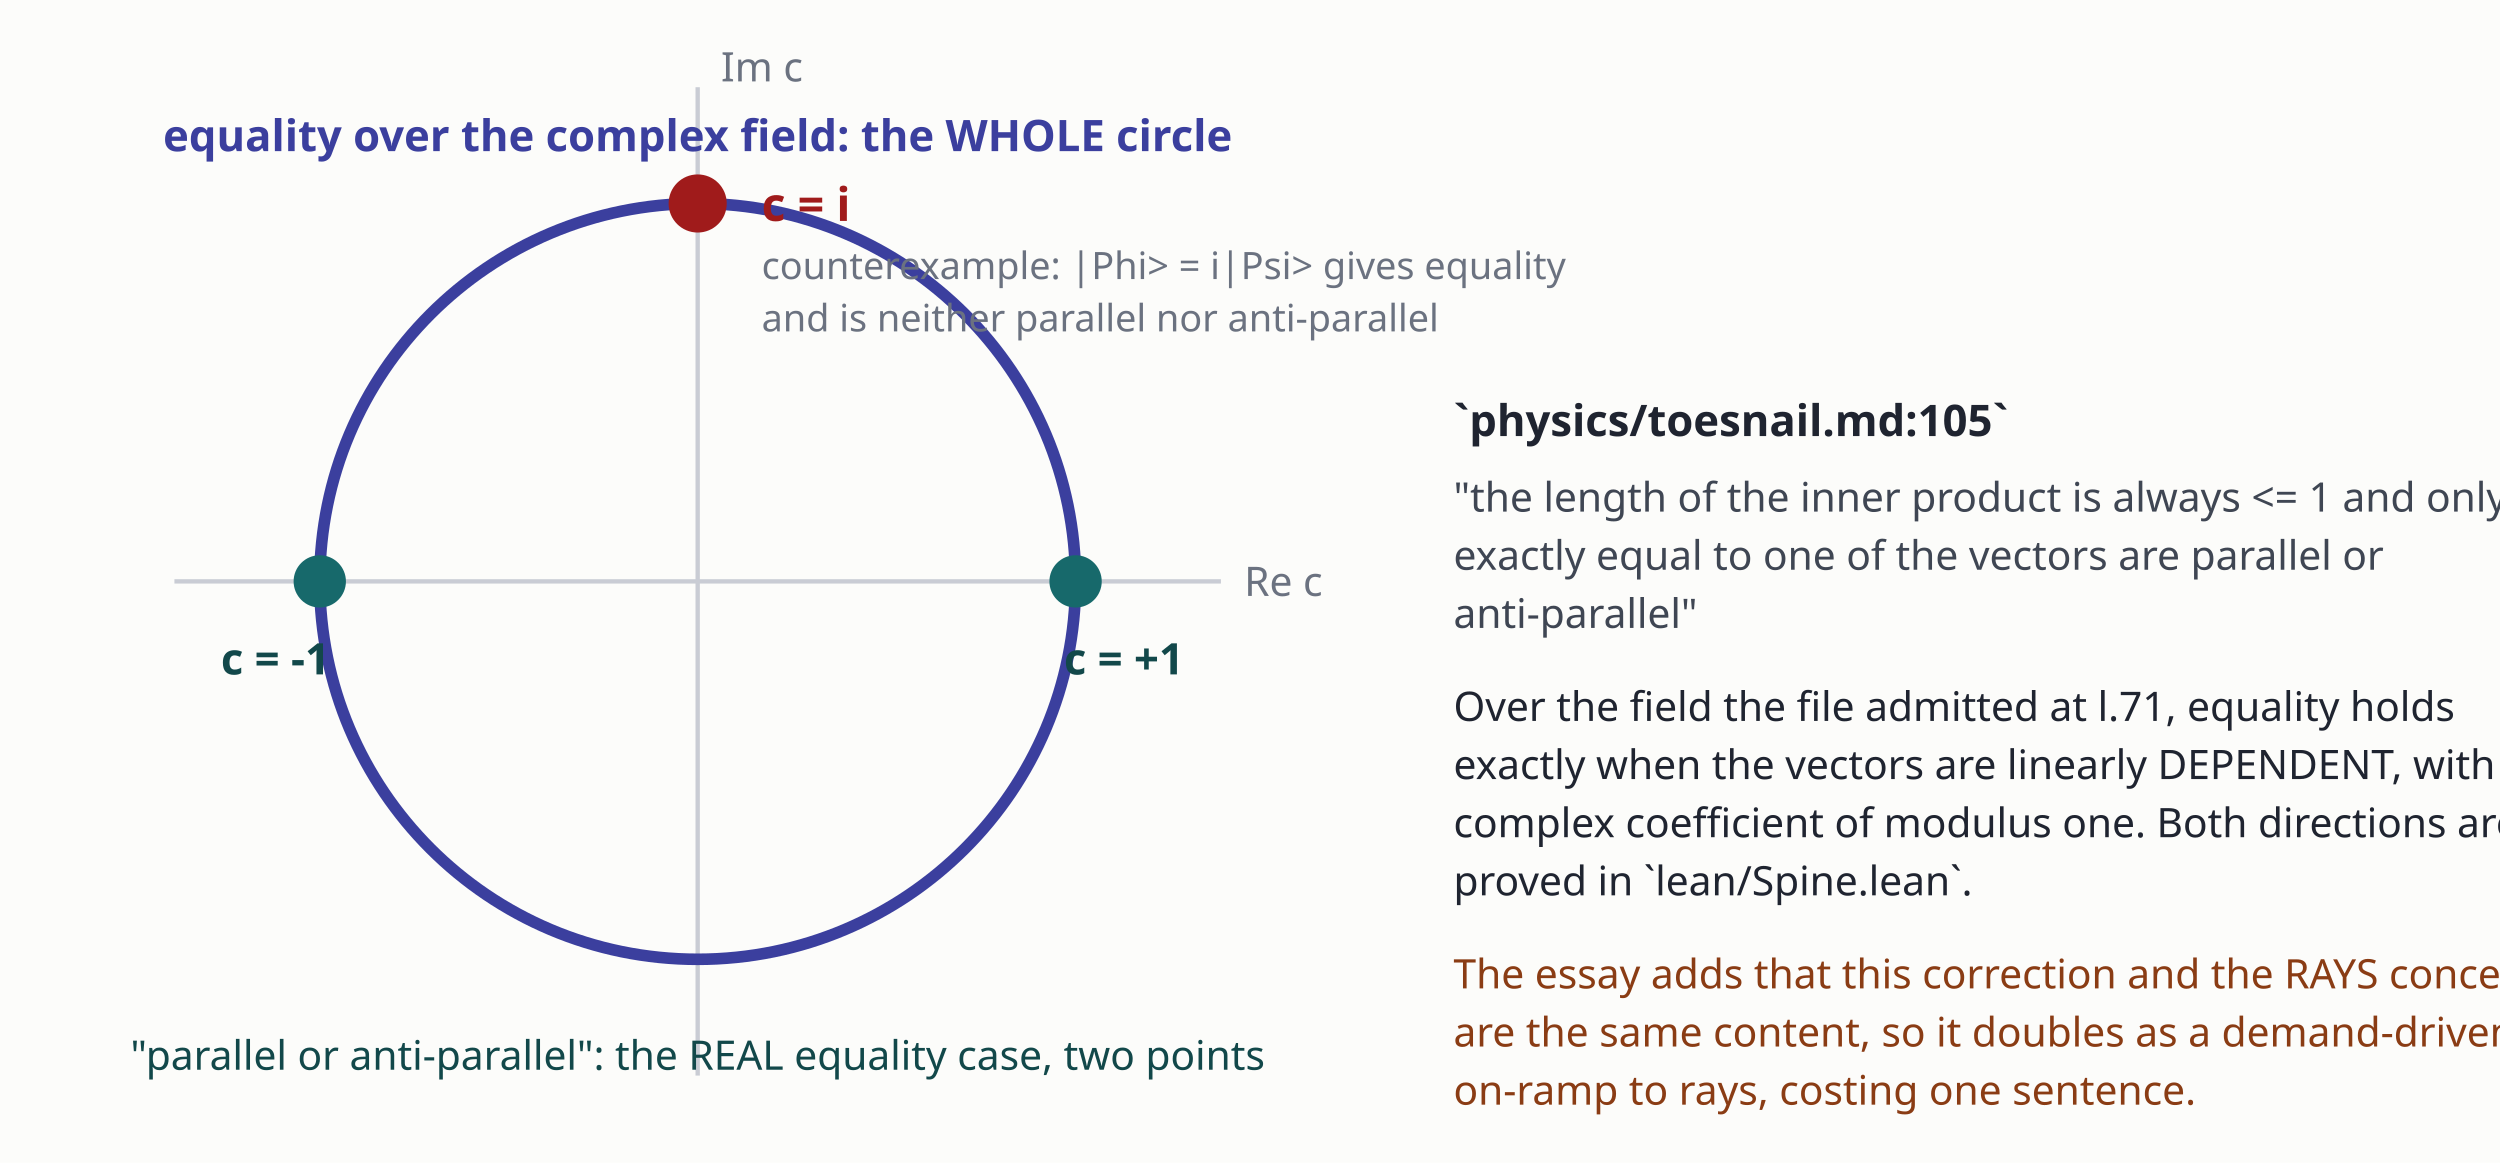
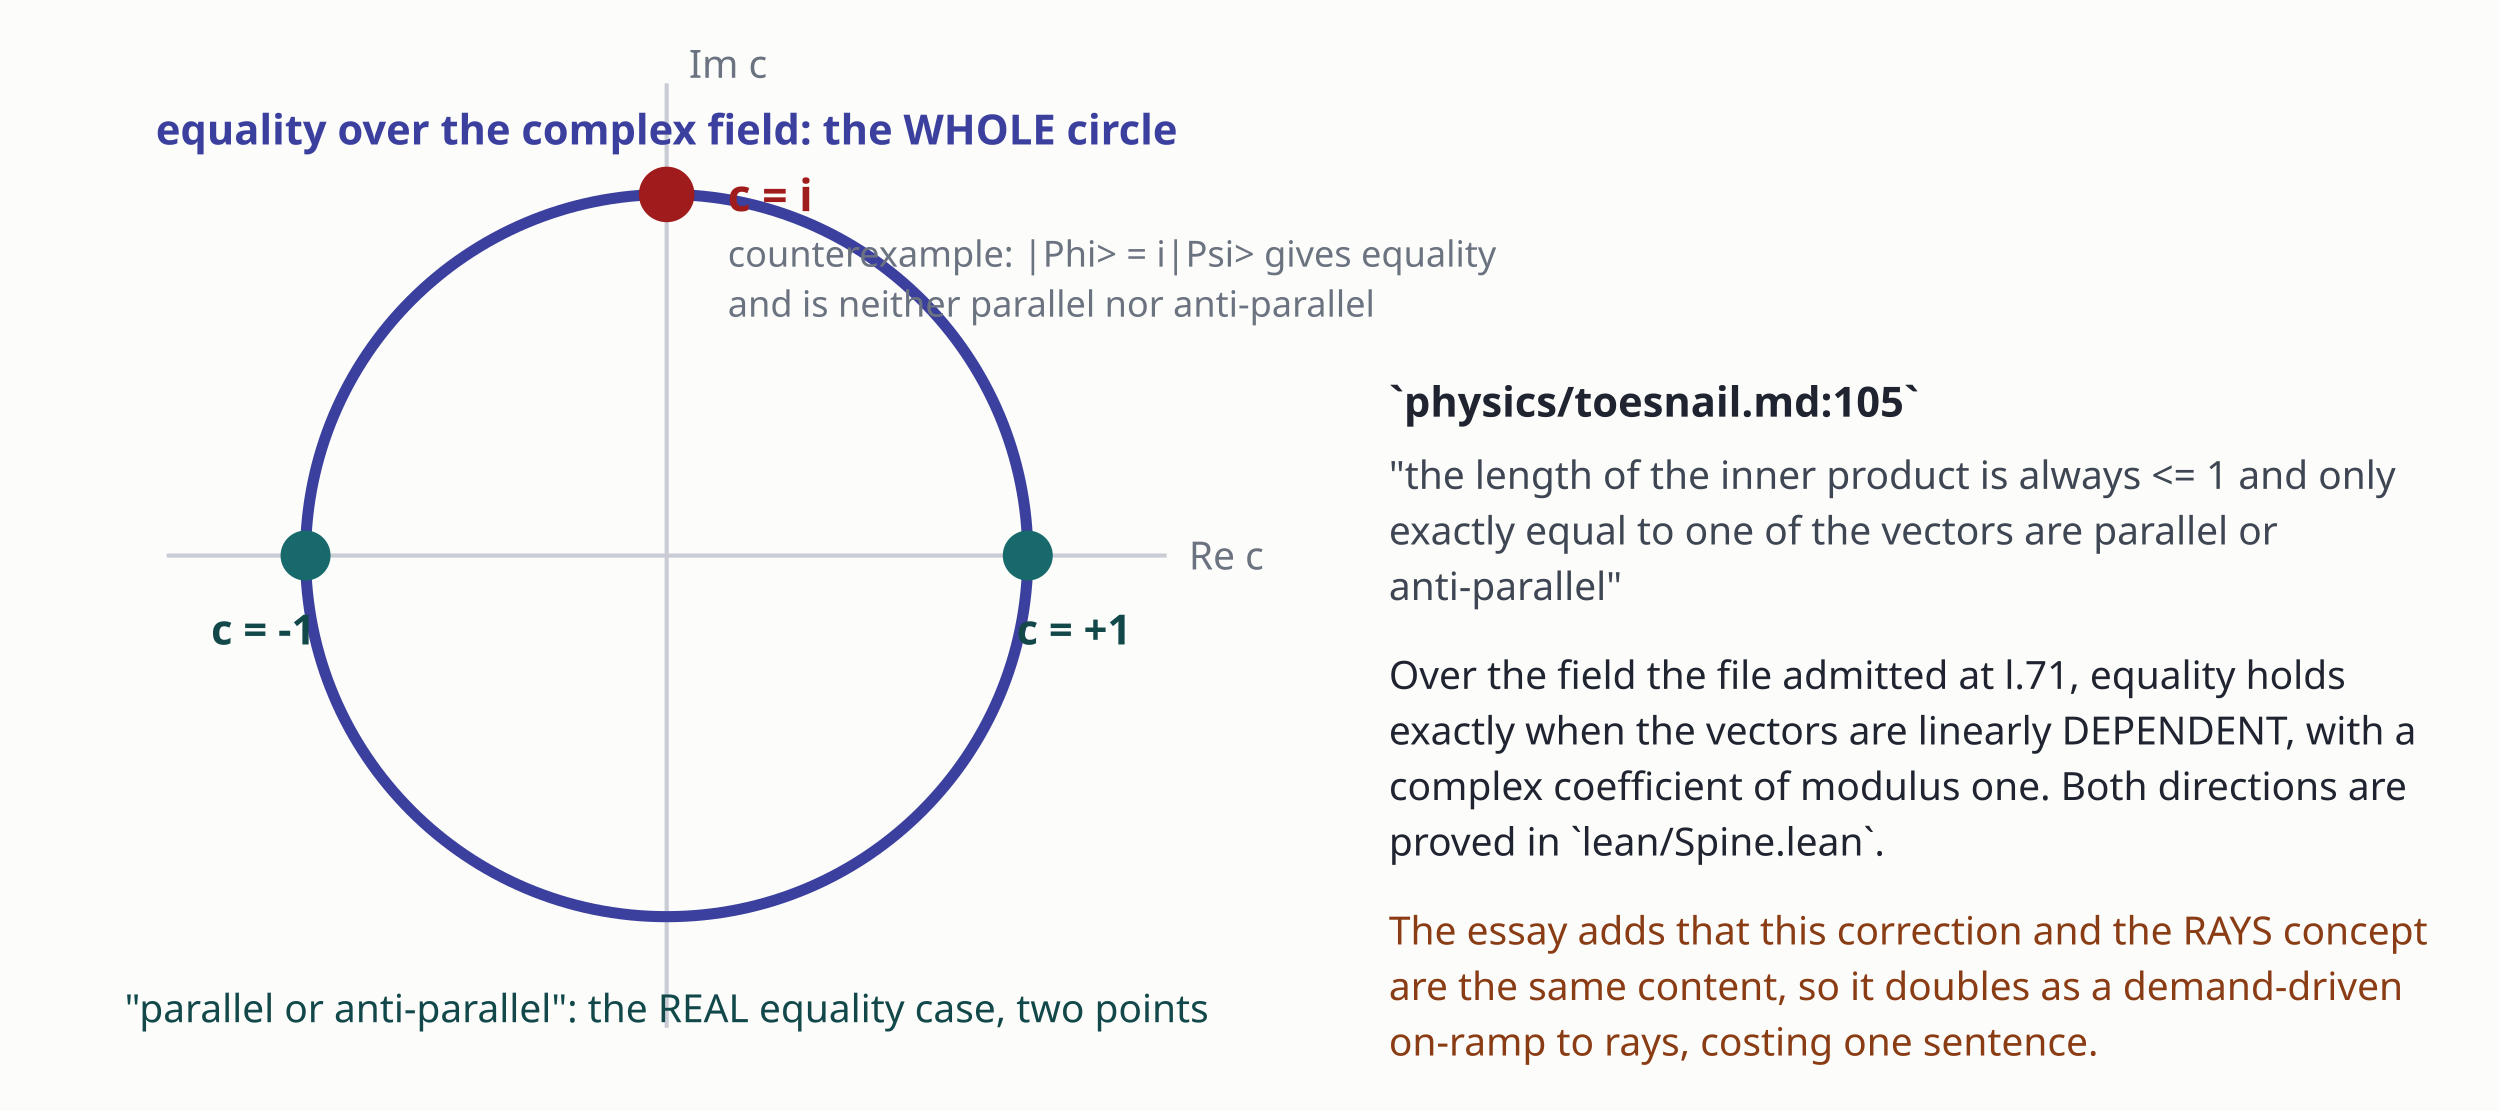
- <svg xmlns="http://www.w3.org/2000/svg" viewBox="0 0 860 400" style="min-width:700px" role="img">
-   <rect x="0" y="0" width="860" height="400" fill="#fcfcfa" />
+ <svg xmlns="http://www.w3.org/2000/svg" viewBox="0 0 900 400" style="min-width:700px" role="img">
+   <rect x="0" y="0" width="900" height="400" fill="#fcfcfa" />
  <g font-family="system-ui, sans-serif" fill="#1f2430">
    <g stroke="#c9ccd4" stroke-width="1.5">
      <line x1="60" y1="200" x2="420" y2="200" />
      <line x1="240" y1="30" x2="240" y2="370" />
    </g>
    <text x="428" y="205" font-size="14" fill="#6b7280">Re c</text>
    <text x="248" y="28" font-size="14" fill="#6b7280">Im c</text>
    <circle cx="240" cy="200" r="130" fill="none" stroke="#3b3f9e" stroke-width="4" />
    <text x="240" y="52" font-size="15" font-weight="700" fill="#3b3f9e" text-anchor="middle">equality over the complex field: the WHOLE circle</text>
    <g fill="#17696b">
      <circle cx="370" cy="200" r="9" />
      <circle cx="110" cy="200" r="9" />
    </g>
    <g font-size="15" fill="#12484a" font-weight="700">
      <text x="366" y="232">c = +1</text>
      <text x="76" y="232">c = -1</text>
    </g>
    <text x="240" y="368" font-size="14" fill="#12484a" text-anchor="middle">"parallel or anti-parallel": the REAL equality case, two points</text>
    <g>
      <circle cx="240" cy="70" r="10" fill="#a01b1b" />
      <text x="262" y="76" font-size="16" font-weight="700" fill="#a01b1b">c = i</text>
      <text x="262" y="96" font-size="13" fill="#6b7280">counterexample: |Phi&gt; = i|Psi&gt; gives equality</text>
      <text x="262" y="114" font-size="13" fill="#6b7280">and is neither parallel nor anti-parallel</text>
    </g>
    <g font-size="15">
      <text x="500" y="150" font-weight="700">`physics/toesnail.md:105`</text>
      <text x="500" y="176" font-size="14" fill="#3f4653">"the length of the inner product is always &lt;= 1 and only</text>
      <text x="500" y="196" font-size="14" fill="#3f4653">exactly equal to one of the vectors are parallel or</text>
      <text x="500" y="216" font-size="14" fill="#3f4653">anti-parallel"</text>
      <text x="500" y="248" font-size="14">Over the field the file admitted at l.71, equality holds</text>
      <text x="500" y="268" font-size="14">exactly when the vectors are linearly DEPENDENT, with a</text>
      <text x="500" y="288" font-size="14">complex coefficient of modulus one. Both directions are</text>
      <text x="500" y="308" font-size="14">proved in `lean/Spine.lean`.</text>
      <text x="500" y="340" font-size="14" fill="#8a3c14">The essay adds that this correction and the RAYS concept</text>
      <text x="500" y="360" font-size="14" fill="#8a3c14">are the same content, so it doubles as a demand-driven</text>
      <text x="500" y="380" font-size="14" fill="#8a3c14">on-ramp to rays, costing one sentence.</text>
    </g>
  </g>
</svg>
